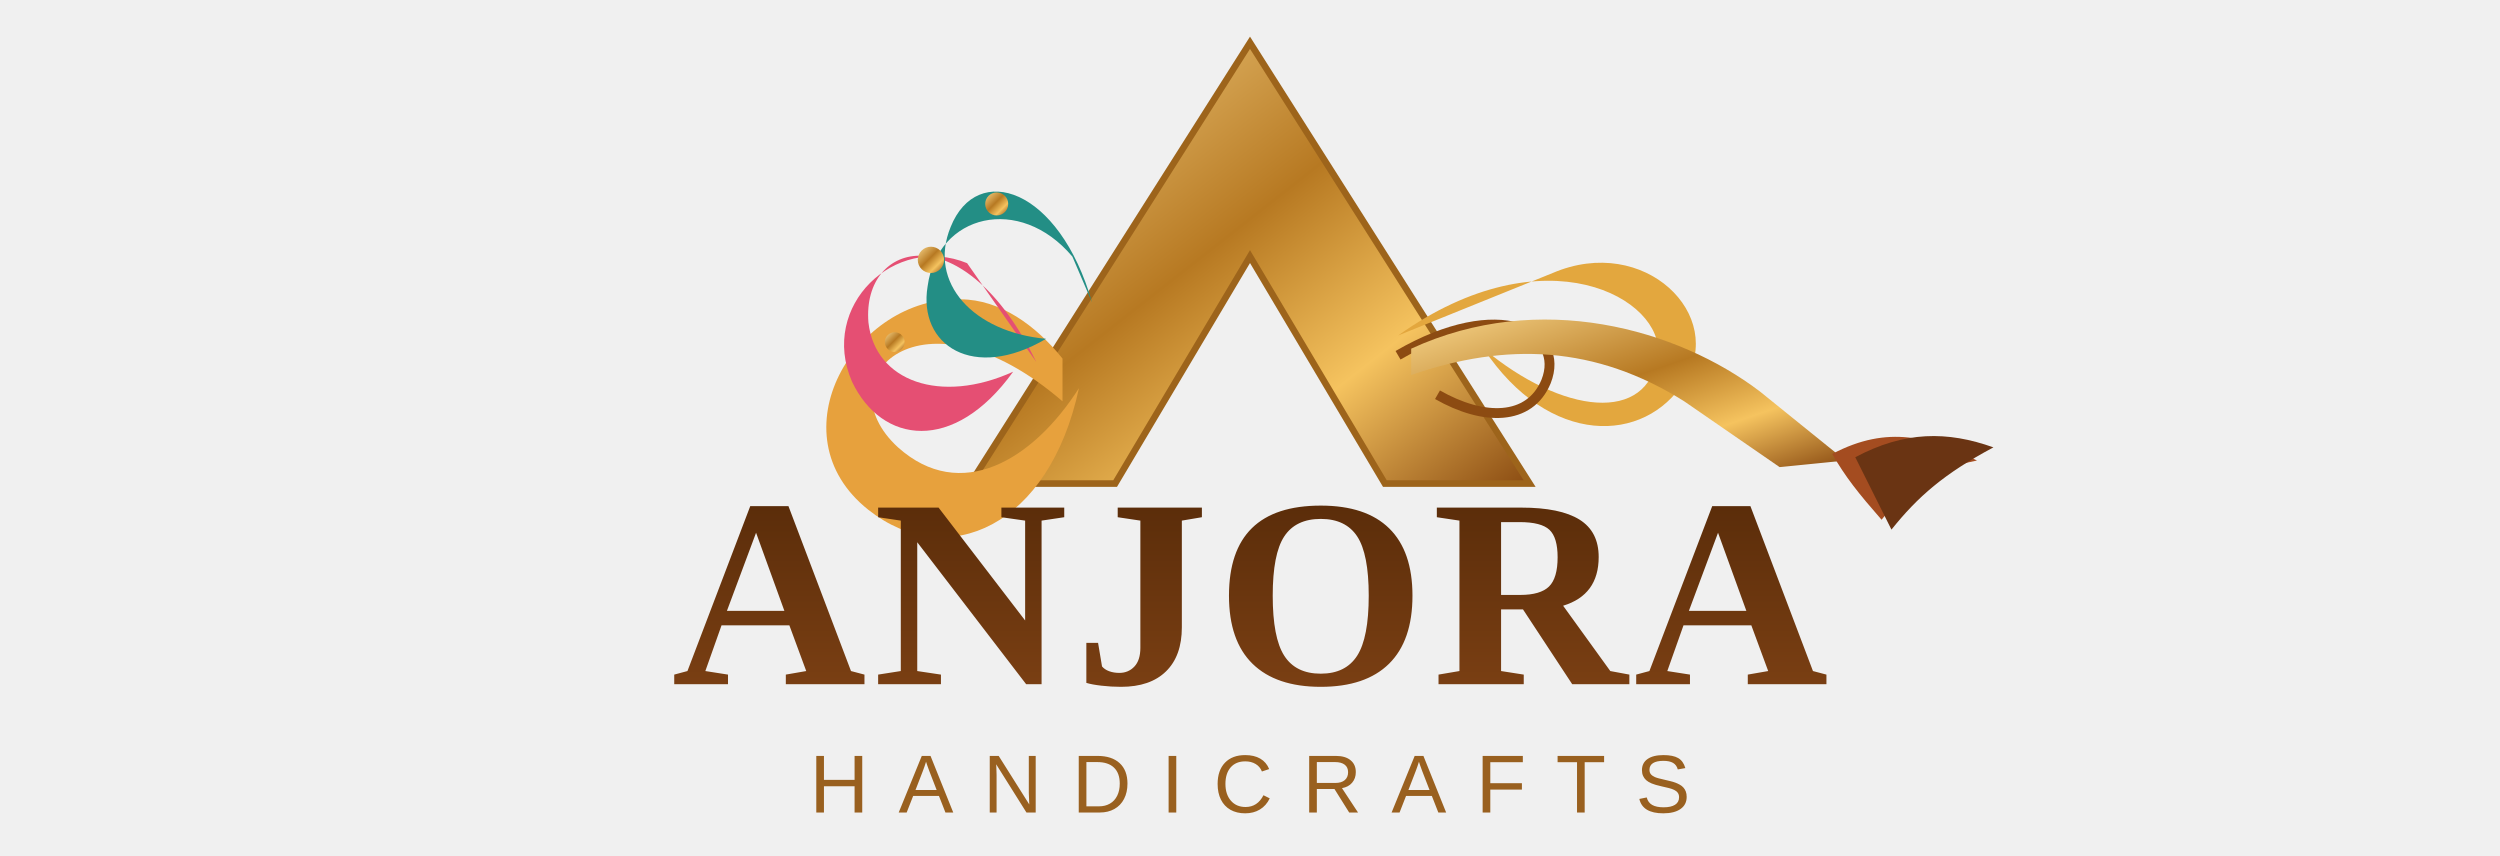
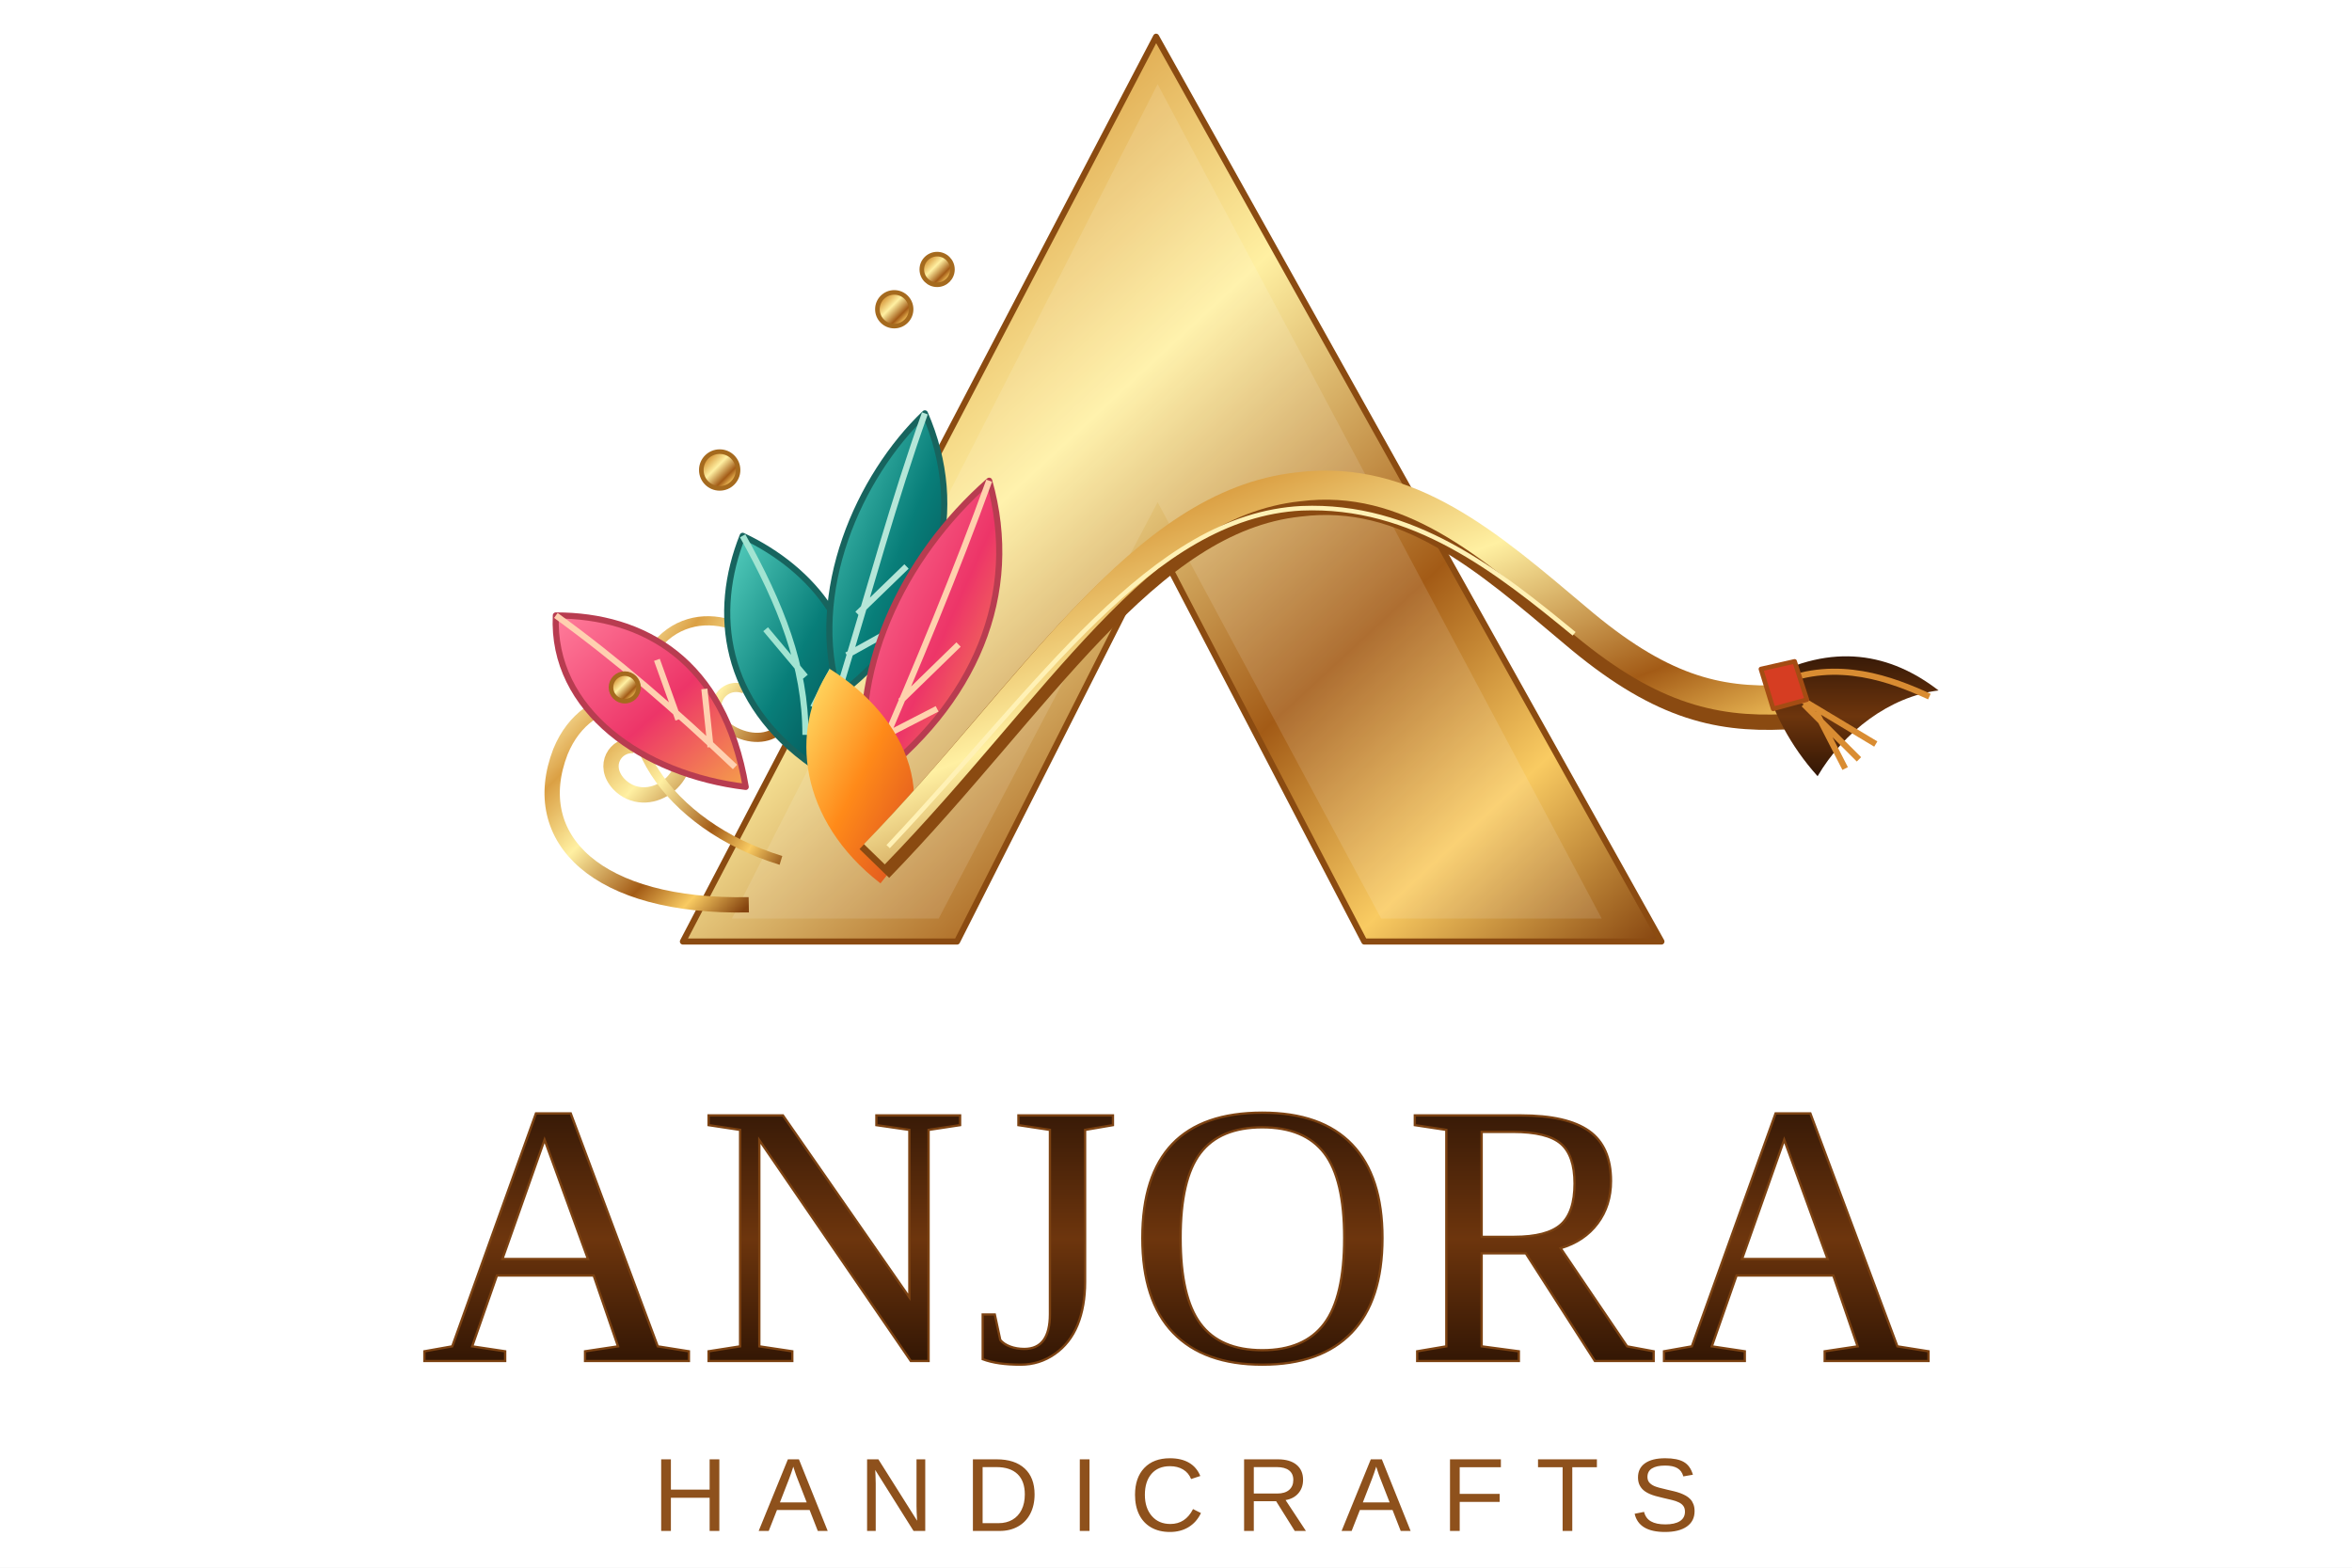
- <svg xmlns="http://www.w3.org/2000/svg" viewBox="0 0 760 260" role="img" aria-labelledby="title desc">
+ <svg xmlns="http://www.w3.org/2000/svg" viewBox="0 0 1536 1024" role="img" aria-labelledby="title desc">
  <defs>
    <linearGradient id="gold" x1="0" y1="0" x2="1" y2="1">
-       <stop offset="0" stop-color="#f7d58a" />
-       <stop offset=".45" stop-color="#b77922" />
-       <stop offset=".72" stop-color="#f5c35f" />
-       <stop offset="1" stop-color="#8b4c12" />
+       <stop offset="0" stop-color="#fff0b1" />
+       <stop offset=".2" stop-color="#dba044" />
+       <stop offset=".42" stop-color="#fff0a2" />
+       <stop offset=".68" stop-color="#a35b16" />
+       <stop offset=".84" stop-color="#f9cb62" />
+       <stop offset="1" stop-color="#85440f" />
    </linearGradient>
    <linearGradient id="brown" x1="0" y1="0" x2="0" y2="1">
-       <stop stop-color="#5b2d0a" />
-       <stop offset="1" stop-color="#7a3f13" />
+       <stop stop-color="#381a07" />
+       <stop offset=".5" stop-color="#6d350d" />
+       <stop offset="1" stop-color="#321604" />
+     </linearGradient>
+     <linearGradient id="teal" x1="0" y1="0" x2="1" y2="1">
+       <stop stop-color="#58d1c0" />
+       <stop offset=".55" stop-color="#087e79" />
+       <stop offset="1" stop-color="#034c50" />
+     </linearGradient>
+     <linearGradient id="pink" x1="0" y1="0" x2="1" y2="1">
+       <stop stop-color="#ff7d9b" />
+       <stop offset=".55" stop-color="#ed3568" />
+       <stop offset="1" stop-color="#f5a04a" />
+     </linearGradient>
+     <linearGradient id="orange" x1="0" y1="0" x2="1" y2="1">
+       <stop stop-color="#ffe36b" />
+       <stop offset=".5" stop-color="#ff8a19" />
+       <stop offset="1" stop-color="#d94b21" />
    </linearGradient>
  </defs>
-   <g transform="translate(0 -3)">
-     <path d="M380 16 295 150h44l41-69 41 69h44z" fill="url(#gold)" stroke="#9d641b" stroke-width="2" />
-     <path d="M323 125c-43-37-73-7-50 14 19 17 41 4 55-18-9 42-40 56-64 37-29-23-4-65 28-64 12 0 23 8 31 18" fill="#e7a13d" />
-     <path d="M315 113c-22-45-53-37-51-12 2 18 22 25 44 15-18 25-40 22-49 3-10-23 13-45 35-36" fill="#e54f73" />
-     <path d="M332 95c-10-35-35-43-43-23-7 17 7 32 29 34-22 13-39 2-36-16 3-22 28-28 44-9" fill="#238e85" />
-     <path d="M425 105c45-32 81-11 79 6-3 21-29 18-53-2 20 30 49 29 61 10 13-20-12-45-40-33" fill="#e3a73e" />
-     <path d="M425 111c31-18 51-7 45 8-5 12-19 12-33 4" fill="none" stroke="#8c4b12" stroke-width="3" />
-     <path d="M429 109c39-18 81-6 106 13l26 21-20 2-29-20c-27-17-54-18-83-8" fill="url(#gold)" />
-     <path d="M557 141c17-9 30-5 44 2-15 3-21 8-29 18-7-8-11-13-15-20" fill="#a44c20" />
-     <path d="M564 142c15-8 28-8 42-3-15 8-23 15-31 25" fill="#6a3413" />
-     <circle cx="283" cy="82" r="4" fill="url(#gold)" />
-     <circle cx="303" cy="65" r="3.5" fill="url(#gold)" />
-     <circle cx="272" cy="107" r="3" fill="url(#gold)" />
+   <rect width="1536" height="1024" fill="#fff" />
+   <g stroke-linejoin="round">
+     <path d="M755 24 L446 615 L625 615 L756 356 L891 615 L1085 615 Z" fill="url(#gold)" stroke="#8b4b11" stroke-width="4" />
+     <path d="M756 55 L478 600 L613 600 L756 328 L902 600 L1046 600 Z" fill="#fff" opacity=".12" />
+     <path d="M489 591 C390 593 344 548 366 491 C384 447 434 451 445 479 C456 510 422 531 404 512 C393 500 402 486 414 487" fill="none" stroke="url(#gold)" stroke-width="10" />
+     <path d="M510 562 C435 539 394 476 424 428 C449 388 500 407 514 441 C526 471 504 490 480 478 C458 467 470 444 486 450" fill="none" stroke="url(#gold)" stroke-width="6" />
+     <path d="M531 500 C472 459 465 400 485 350 C532 372 566 416 553 463 Z" fill="url(#teal)" stroke="#17645e" stroke-width="4" />
+     <path d="M526 480 C526 435 510 395 485 350 M526 442 L500 411 M531 462 L549 427" fill="none" stroke="#a1e4d2" stroke-width="4" />
+     <path d="M487 514 C420 506 360 464 363 402 C420 402 473 431 487 514 Z" fill="url(#pink)" stroke="#b83c50" stroke-width="4" />
+     <path d="M480 501 C440 463 403 431 363 402 M443 470 L429 431 M464 488 L460 450" fill="none" stroke="#ffd0b0" stroke-width="4" />
+     <path d="M548 454 C527 387 561 311 604 270 C631 332 616 401 548 454 Z" fill="url(#teal)" stroke="#17645e" stroke-width="4" />
+     <path d="M550 444 C568 385 584 326 604 270 M560 401 L592 370 M553 428 L580 413" fill="none" stroke="#b5e6d8" stroke-width="4" />
+     <path d="M567 512 C553 440 589 364 646 314 C667 388 637 460 567 512 Z" fill="url(#pink)" stroke="#b83c50" stroke-width="4" />
+     <path d="M572 497 C599 435 625 372 646 314 M588 458 L626 421 M579 480 L612 463" fill="none" stroke="#ffd1ad" stroke-width="4" />
+     <path d="M575 577 C522 536 515 477 542 437 C593 469 618 526 575 577 Z" fill="url(#orange)" />
+     <path d="M571 564 C675 457 745 335 848 324 C920 315 973 362 1030 410 C1084 456 1121 465 1165 463" fill="none" stroke="#8a4a11" stroke-width="27" />
+     <path d="M571 558 C675 451 745 329 848 318 C920 309 973 356 1030 404 C1084 450 1121 459 1165 457" fill="none" stroke="url(#gold)" stroke-width="19" />
+     <path d="M580 553 C680 447 752 337 850 332 C923 329 978 373 1028 414" fill="none" stroke="#fff1b5" stroke-width="3" />
+     <path d="M1152 444 C1197 419 1235 427 1266 451 C1234 455 1204 478 1187 507 C1169 487 1158 465 1152 444 Z" fill="url(#brown)" />
+     <path d="M1162 446 C1200 430 1236 444 1260 455 M1170 453 L1225 486 M1178 460 L1214 496 M1186 465 L1205 502" fill="none" stroke="#d98c32" stroke-width="4" />
+     <path d="M1150 437 L1172 432 L1180 457 L1158 463 Z" fill="#d63d22" stroke="#a44c13" stroke-width="3" />
+     <g fill="url(#gold)" stroke="#a56a1e" stroke-width="3">
+       <circle cx="470" cy="307" r="12" />
+       <circle cx="584" cy="202" r="11" />
+       <circle cx="612" cy="176" r="10" />
+       <circle cx="408" cy="449" r="9" />
+     </g>
  </g>
-   <text x="380" y="208" text-anchor="middle" font-family="Georgia,'Times New Roman',serif" font-size="82" font-weight="bold" letter-spacing="2" fill="url(#brown)">ANJORA</text>
-   <text x="380" y="247" text-anchor="middle" font-family="Arial,sans-serif" font-size="25" letter-spacing="9" fill="#99601f">HANDICRAFTS</text>
+   <text x="768" y="889" text-anchor="middle" font-family="Georgia,'Times New Roman',serif" font-size="245" letter-spacing="4" fill="url(#brown)" stroke="#7c4212" stroke-width="1.5">ANJORA</text>
+   <text x="768" y="1000" text-anchor="middle" font-family="Arial,sans-serif" font-size="68" letter-spacing="20" fill="#8e511c">HANDICRAFTS</text>
</svg>
